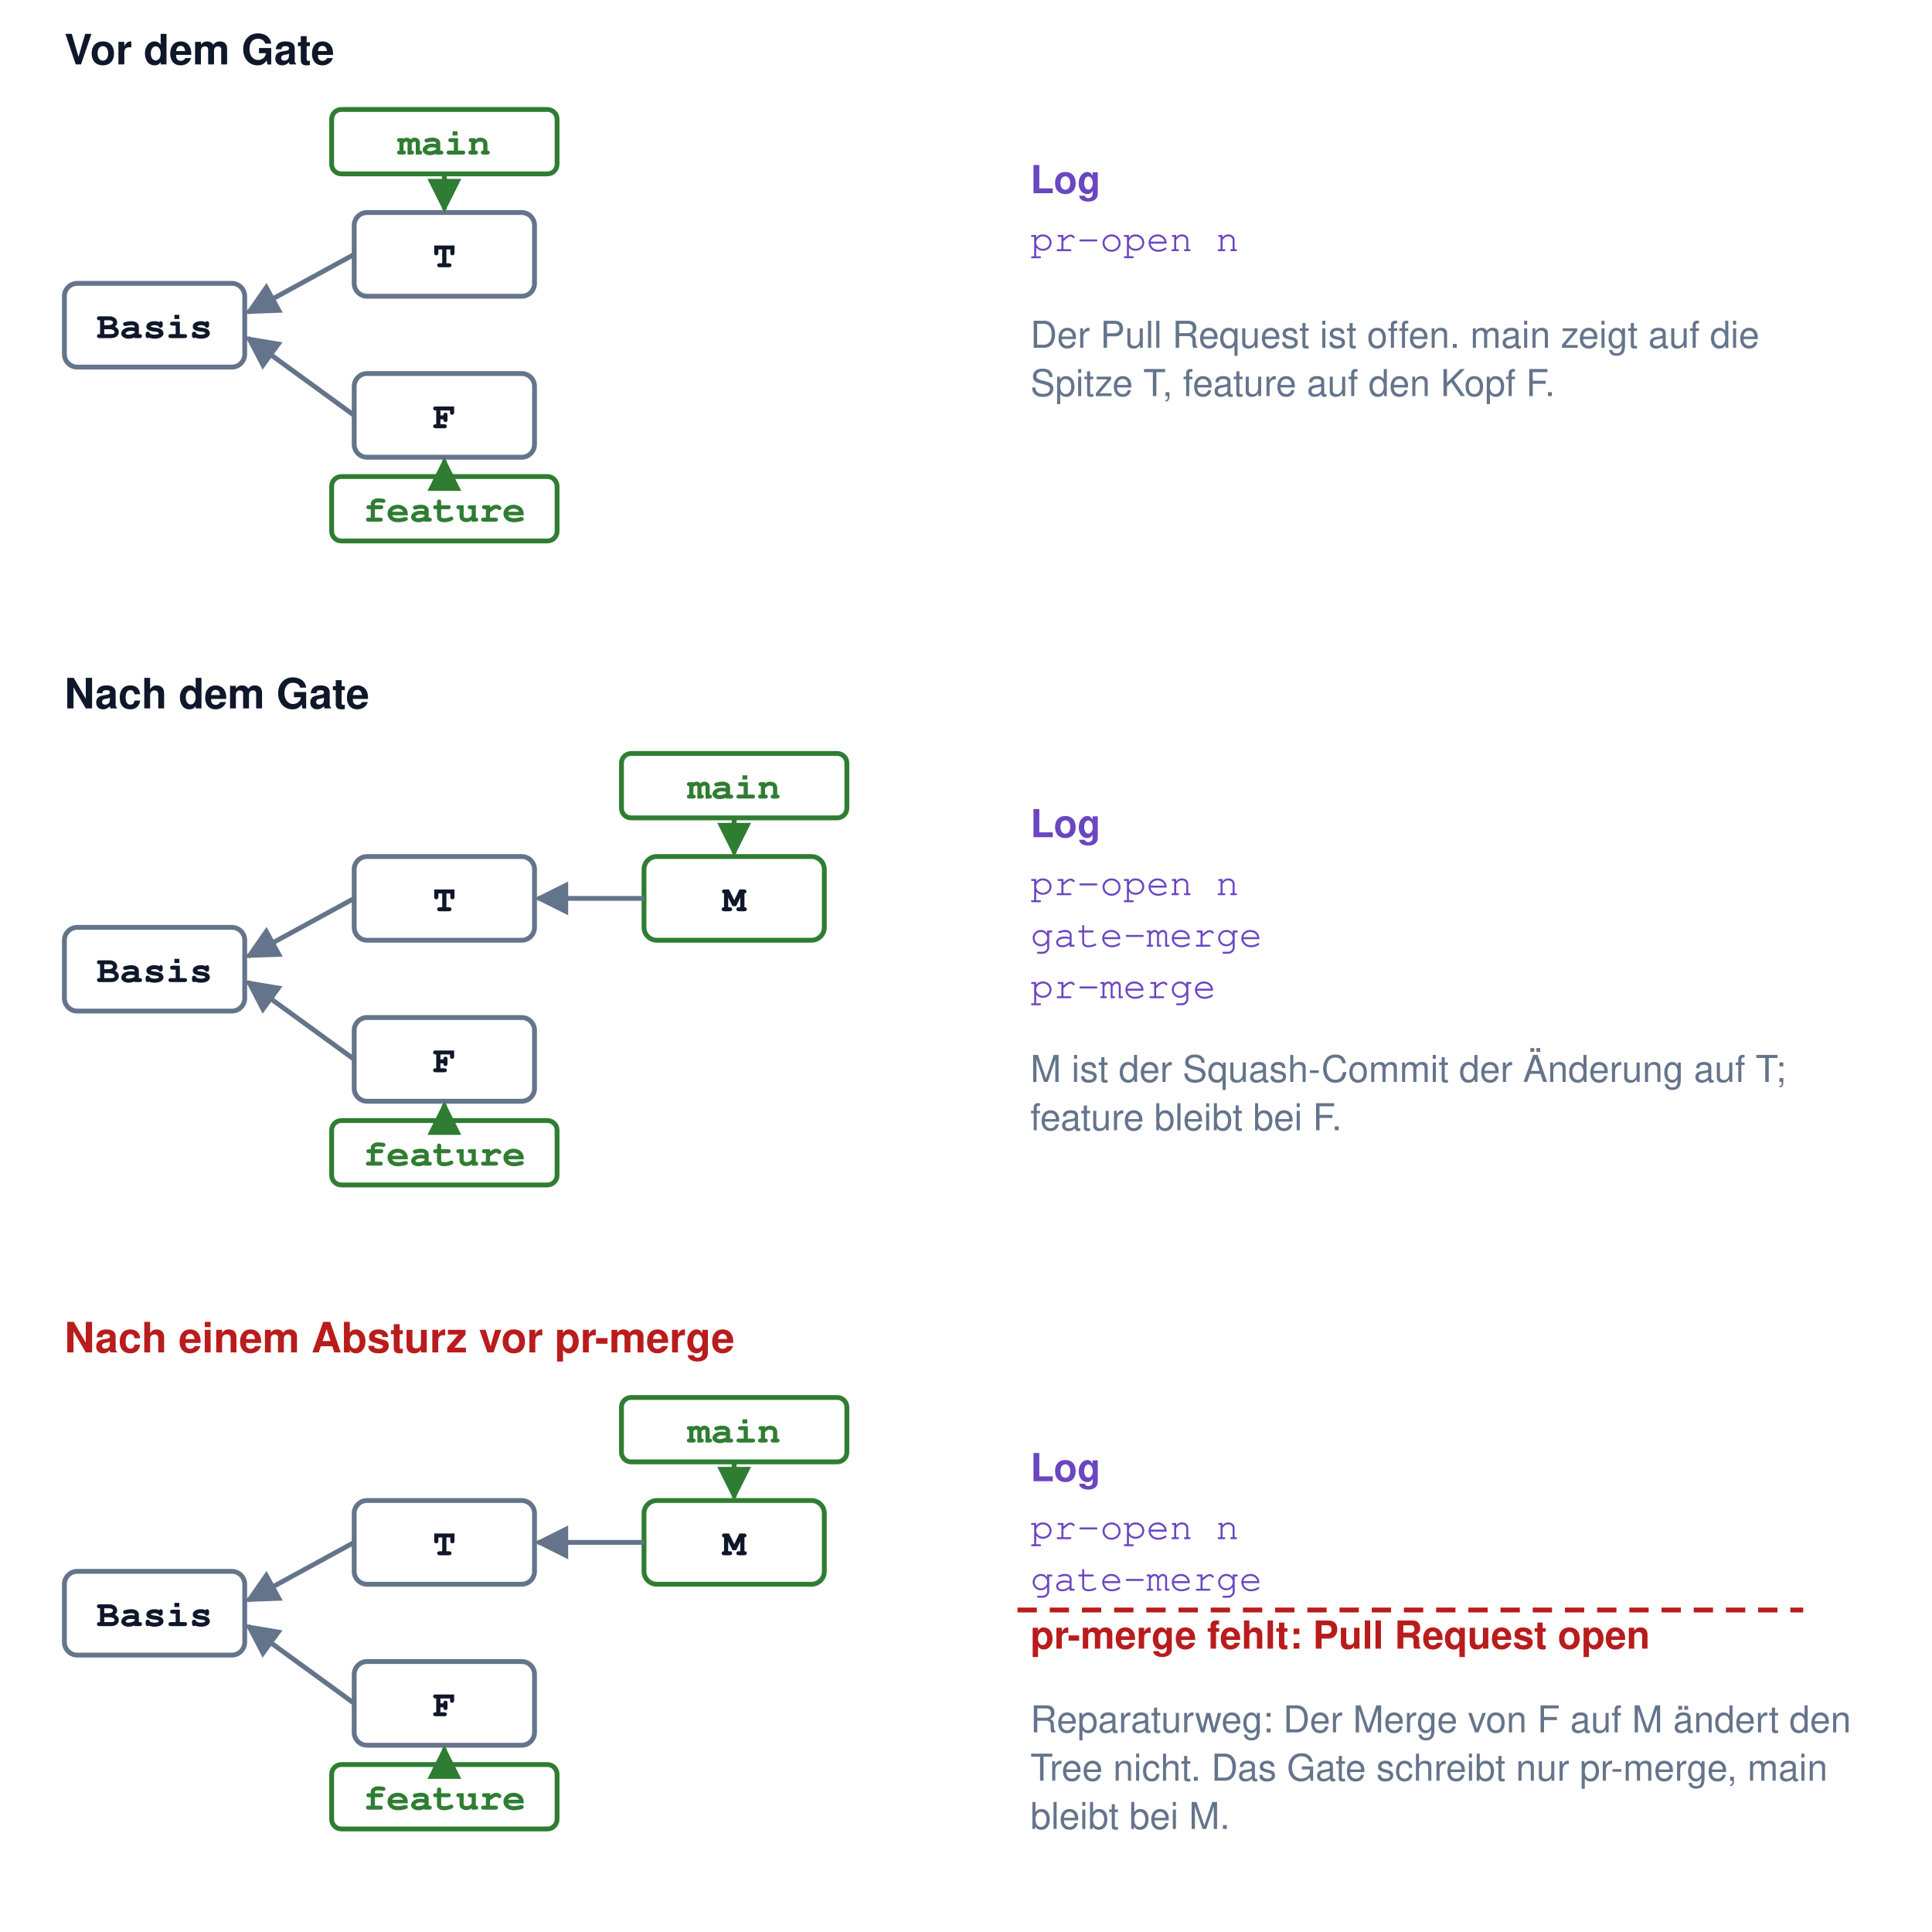
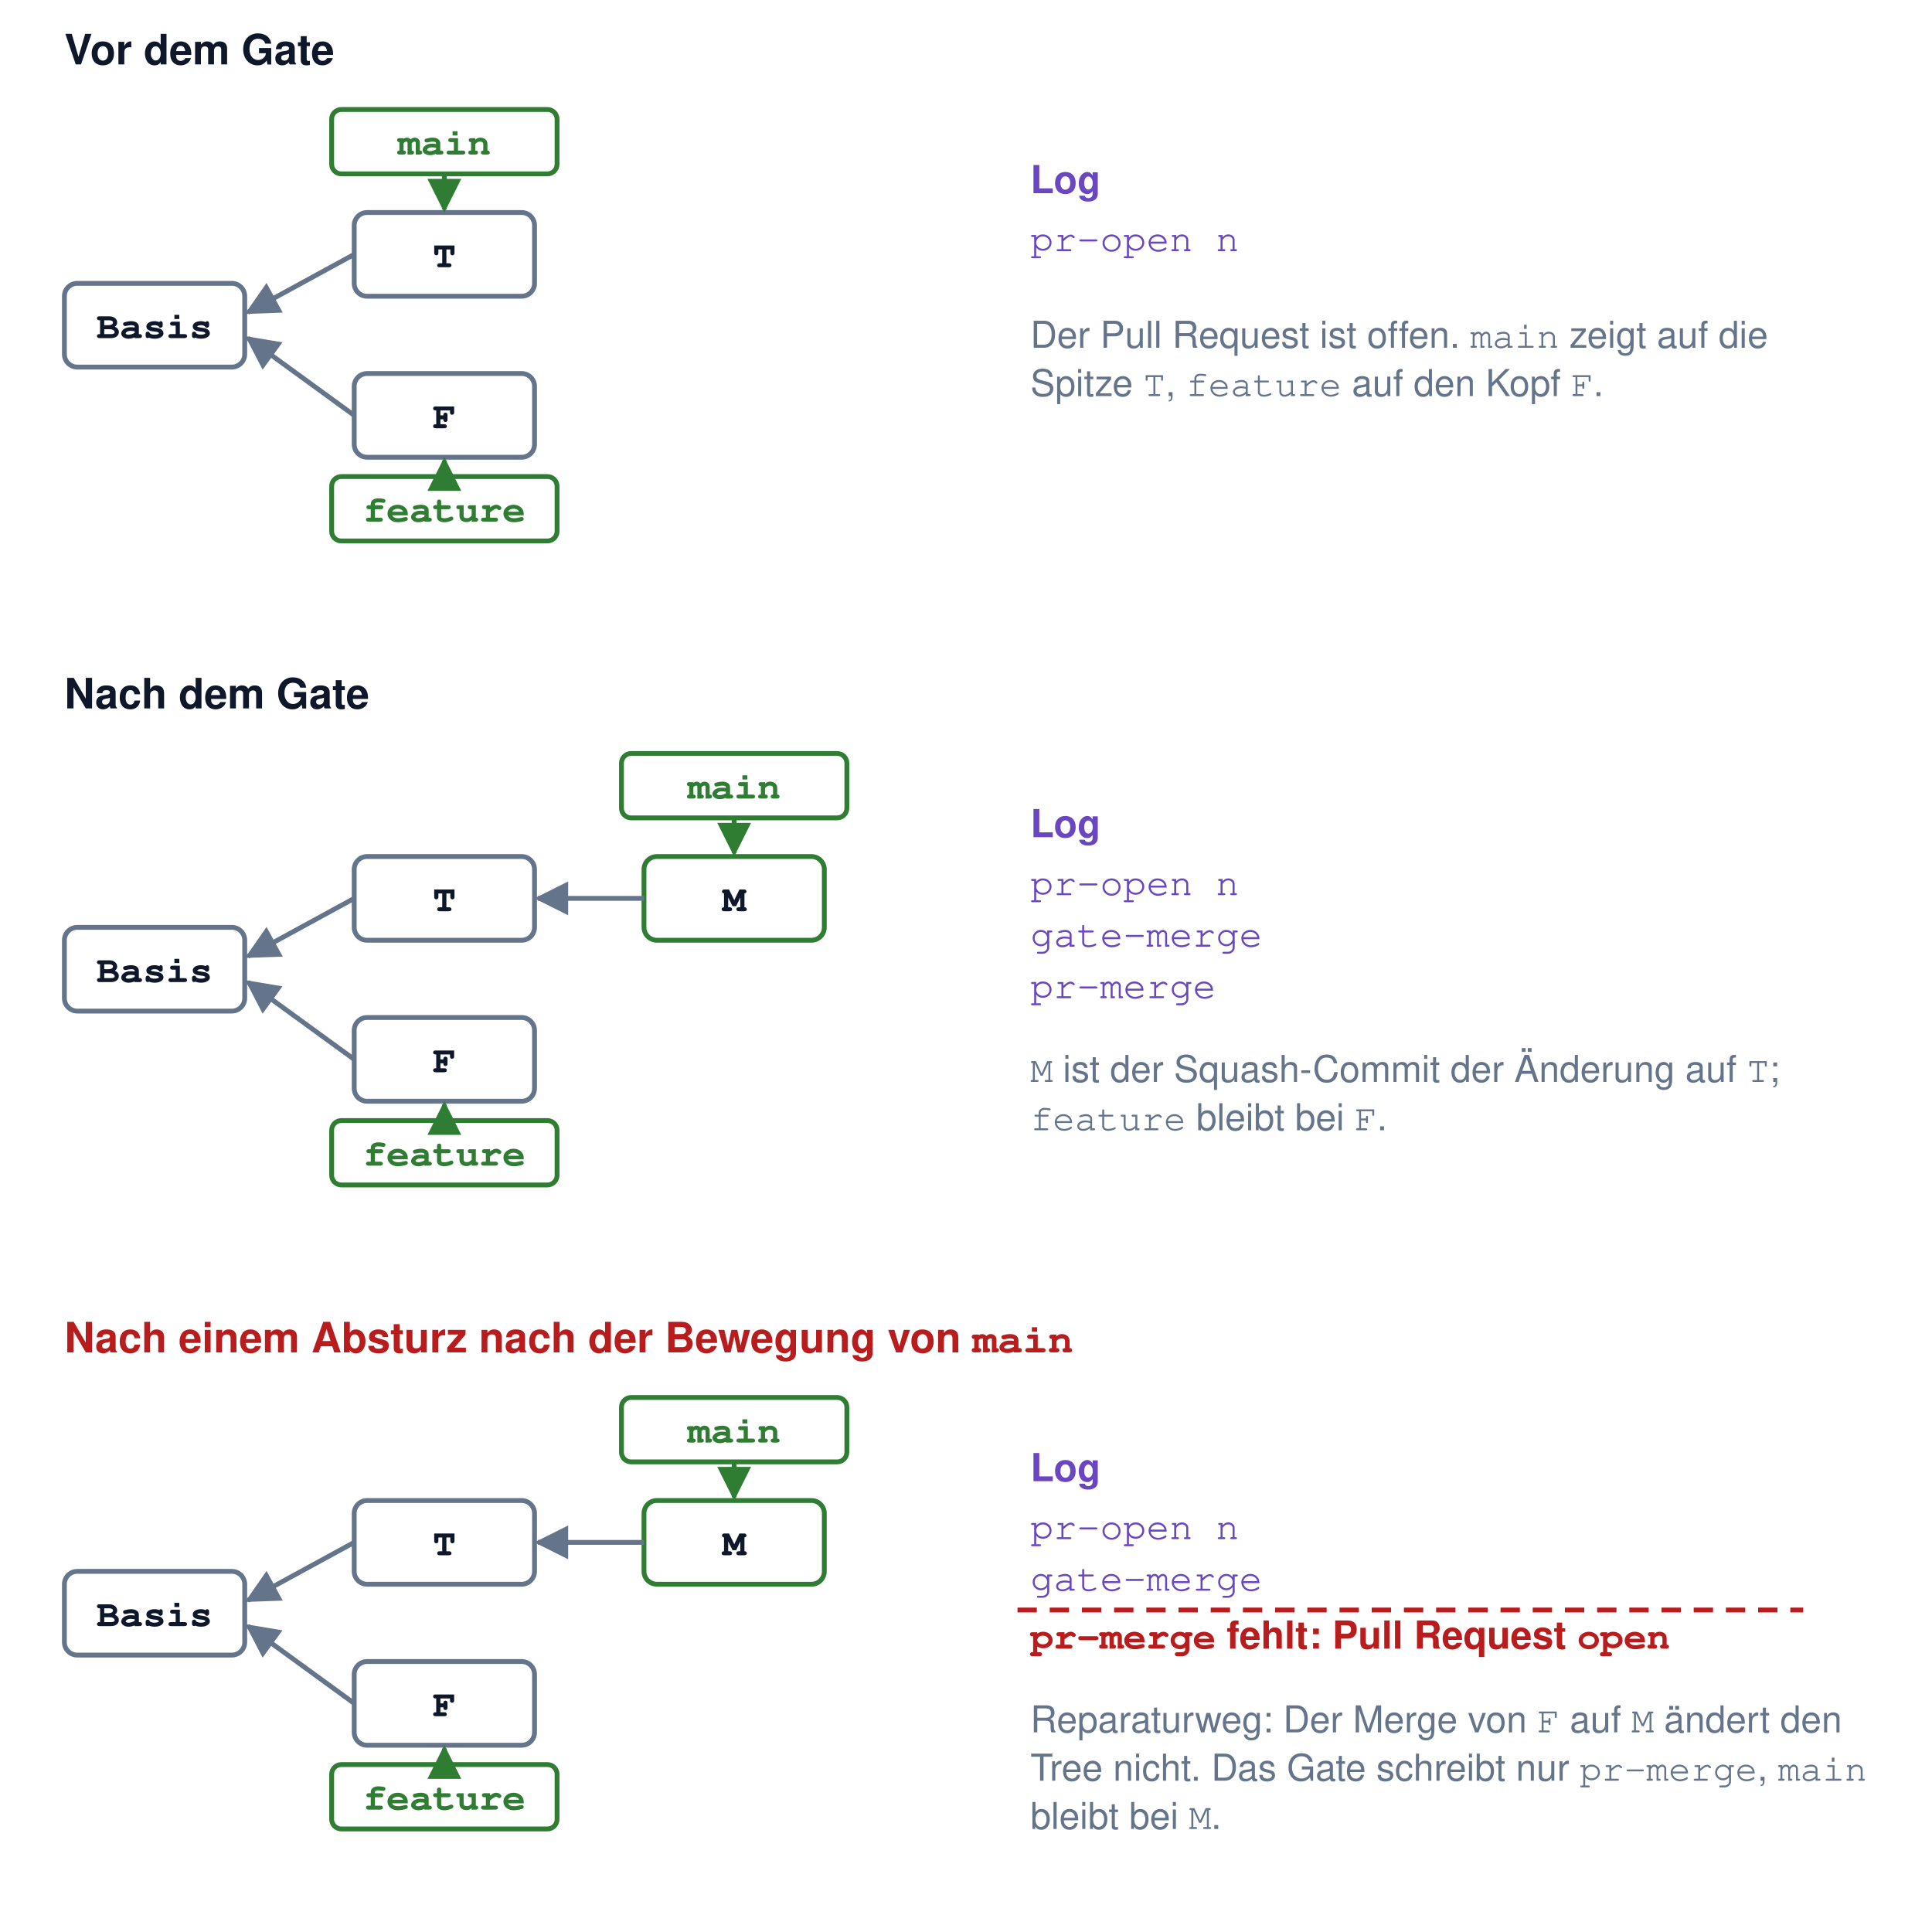
<svg xmlns="http://www.w3.org/2000/svg" viewBox="0 0 600 600" font-family="Helvetica, Arial, sans-serif">
  <defs>
    <marker id="arrow-slate" viewBox="0 0 10 10" refX="9" refY="5" markerWidth="7" markerHeight="7" orient="auto">
      <path d="M0,0 L10,5 L0,10 z" fill="#64748B" />
    </marker>
    <marker id="arrow-green" viewBox="0 0 10 10" refX="9" refY="5" markerWidth="7" markerHeight="7" orient="auto">
      <path d="M0,0 L10,5 L0,10 z" fill="#2F7D32" />
    </marker>
  </defs>
  <rect x="0" y="0" width="600" height="600" fill="#FFFFFF" />
  <text x="20" y="20" font-size="13" font-weight="bold" fill="#0F172A">Vor dem Gate</text>
  <rect x="20" y="88" width="56" height="26" rx="4" stroke="#64748B" stroke-width="1.5" fill="#FFFFFF" />
  <text x="48" y="105" font-size="12" font-family="Courier, monospace" font-weight="bold" text-anchor="middle" fill="#0F172A">Basis</text>
  <rect x="110" y="66" width="56" height="26" rx="4" stroke="#64748B" stroke-width="1.5" fill="#FFFFFF" />
  <text x="138" y="83" font-size="12" font-family="Courier, monospace" font-weight="bold" text-anchor="middle" fill="#0F172A">T</text>
  <rect x="110" y="116" width="56" height="26" rx="4" stroke="#64748B" stroke-width="1.5" fill="#FFFFFF" />
  <text x="138" y="133" font-size="12" font-family="Courier, monospace" font-weight="bold" text-anchor="middle" fill="#0F172A">F</text>
  <line x1="110" y1="79" x2="77" y2="97" stroke="#64748B" stroke-width="1.5" marker-end="url(#arrow-slate)" />
  <line x1="110" y1="129" x2="77" y2="105" stroke="#64748B" stroke-width="1.5" marker-end="url(#arrow-slate)" />
  <rect x="103" y="34" width="70" height="20" rx="3" stroke="#2F7D32" stroke-width="1.5" fill="#FFFFFF" />
  <text x="138" y="48" font-size="12" font-family="Courier, monospace" font-weight="bold" text-anchor="middle" fill="#2F7D32">main</text>
  <line x1="138" y1="54" x2="138" y2="65" stroke="#2F7D32" stroke-width="1.5" marker-end="url(#arrow-green)" />
  <rect x="103" y="148" width="70" height="20" rx="3" stroke="#2F7D32" stroke-width="1.5" fill="#FFFFFF" />
  <text x="138" y="162" font-size="12" font-family="Courier, monospace" font-weight="bold" text-anchor="middle" fill="#2F7D32">feature</text>
  <line x1="138" y1="148" x2="138" y2="143" stroke="#2F7D32" stroke-width="1.5" marker-end="url(#arrow-green)" />
  <text x="320" y="60" font-size="12" font-weight="bold" fill="#6B46C1">Log</text>
  <text x="320" y="78" font-size="12" font-family="Courier, monospace" fill="#6B46C1">pr-open n</text>
-   <text x="320" y="108" font-size="11.5" fill="#64748B">Der Pull Request ist offen. main zeigt auf die</text>
-   <text x="320" y="123" font-size="11.5" fill="#64748B">Spitze T, feature auf den Kopf F.</text>
+   <text x="320" y="108" font-size="11.5" fill="#64748B">Der Pull Request ist offen. <tspan font-family="Courier, monospace">main</tspan> zeigt auf die</text>
+   <text x="320" y="123" font-size="11.5" fill="#64748B">Spitze <tspan font-family="Courier, monospace">T</tspan>, <tspan font-family="Courier, monospace">feature</tspan> auf den Kopf <tspan font-family="Courier, monospace">F</tspan>.</text>
  <text x="20" y="220" font-size="13" font-weight="bold" fill="#0F172A">Nach dem Gate</text>
  <rect x="20" y="288" width="56" height="26" rx="4" stroke="#64748B" stroke-width="1.5" fill="#FFFFFF" />
  <text x="48" y="305" font-size="12" font-family="Courier, monospace" font-weight="bold" text-anchor="middle" fill="#0F172A">Basis</text>
  <rect x="110" y="266" width="56" height="26" rx="4" stroke="#64748B" stroke-width="1.5" fill="#FFFFFF" />
  <text x="138" y="283" font-size="12" font-family="Courier, monospace" font-weight="bold" text-anchor="middle" fill="#0F172A">T</text>
  <rect x="110" y="316" width="56" height="26" rx="4" stroke="#64748B" stroke-width="1.5" fill="#FFFFFF" />
  <text x="138" y="333" font-size="12" font-family="Courier, monospace" font-weight="bold" text-anchor="middle" fill="#0F172A">F</text>
  <line x1="110" y1="279" x2="77" y2="297" stroke="#64748B" stroke-width="1.5" marker-end="url(#arrow-slate)" />
  <line x1="110" y1="329" x2="77" y2="305" stroke="#64748B" stroke-width="1.5" marker-end="url(#arrow-slate)" />
  <rect x="200" y="266" width="56" height="26" rx="4" stroke="#2F7D32" stroke-width="1.5" fill="#FFFFFF" />
  <text x="228" y="283" font-size="12" font-family="Courier, monospace" font-weight="bold" text-anchor="middle" fill="#0F172A">M</text>
  <line x1="200" y1="279" x2="167" y2="279" stroke="#64748B" stroke-width="1.5" marker-end="url(#arrow-slate)" />
  <rect x="193" y="234" width="70" height="20" rx="3" stroke="#2F7D32" stroke-width="1.5" fill="#FFFFFF" />
  <text x="228" y="248" font-size="12" font-family="Courier, monospace" font-weight="bold" text-anchor="middle" fill="#2F7D32">main</text>
  <line x1="228" y1="254" x2="228" y2="265" stroke="#2F7D32" stroke-width="1.5" marker-end="url(#arrow-green)" />
  <rect x="103" y="348" width="70" height="20" rx="3" stroke="#2F7D32" stroke-width="1.5" fill="#FFFFFF" />
  <text x="138" y="362" font-size="12" font-family="Courier, monospace" font-weight="bold" text-anchor="middle" fill="#2F7D32">feature</text>
  <line x1="138" y1="348" x2="138" y2="343" stroke="#2F7D32" stroke-width="1.5" marker-end="url(#arrow-green)" />
  <text x="320" y="260" font-size="12" font-weight="bold" fill="#6B46C1">Log</text>
  <text x="320" y="278" font-size="12" font-family="Courier, monospace" fill="#6B46C1">pr-open n</text>
  <text x="320" y="294" font-size="12" font-family="Courier, monospace" fill="#6B46C1">gate-merge</text>
  <text x="320" y="310" font-size="12" font-family="Courier, monospace" fill="#6B46C1">pr-merge</text>
-   <text x="320" y="336" font-size="11.5" fill="#64748B">M ist der Squash-Commit der Änderung auf T;</text>
-   <text x="320" y="351" font-size="11.5" fill="#64748B">feature bleibt bei F.</text>
-   <text x="20" y="420" font-size="13" font-weight="bold" fill="#B91C1C">Nach einem Absturz vor pr-merge</text>
+   <text x="320" y="336" font-size="11.5" fill="#64748B">
+     <tspan font-family="Courier, monospace">M</tspan> ist der Squash-Commit der Änderung auf <tspan font-family="Courier, monospace">T</tspan>;</text>
+   <text x="320" y="351" font-size="11.5" fill="#64748B">
+     <tspan font-family="Courier, monospace">feature</tspan> bleibt bei <tspan font-family="Courier, monospace">F</tspan>.</text>
+   <text x="20" y="420" font-size="13" font-weight="bold" fill="#B91C1C">Nach einem Absturz nach der Bewegung von <tspan font-family="Courier, monospace">main</tspan>
+   </text>
  <rect x="20" y="488" width="56" height="26" rx="4" stroke="#64748B" stroke-width="1.5" fill="#FFFFFF" />
  <text x="48" y="505" font-size="12" font-family="Courier, monospace" font-weight="bold" text-anchor="middle" fill="#0F172A">Basis</text>
  <rect x="110" y="466" width="56" height="26" rx="4" stroke="#64748B" stroke-width="1.5" fill="#FFFFFF" />
  <text x="138" y="483" font-size="12" font-family="Courier, monospace" font-weight="bold" text-anchor="middle" fill="#0F172A">T</text>
  <rect x="110" y="516" width="56" height="26" rx="4" stroke="#64748B" stroke-width="1.5" fill="#FFFFFF" />
  <text x="138" y="533" font-size="12" font-family="Courier, monospace" font-weight="bold" text-anchor="middle" fill="#0F172A">F</text>
  <line x1="110" y1="479" x2="77" y2="497" stroke="#64748B" stroke-width="1.5" marker-end="url(#arrow-slate)" />
  <line x1="110" y1="529" x2="77" y2="505" stroke="#64748B" stroke-width="1.5" marker-end="url(#arrow-slate)" />
  <rect x="200" y="466" width="56" height="26" rx="4" stroke="#2F7D32" stroke-width="1.5" fill="#FFFFFF" />
  <text x="228" y="483" font-size="12" font-family="Courier, monospace" font-weight="bold" text-anchor="middle" fill="#0F172A">M</text>
  <line x1="200" y1="479" x2="167" y2="479" stroke="#64748B" stroke-width="1.5" marker-end="url(#arrow-slate)" />
  <rect x="193" y="434" width="70" height="20" rx="3" stroke="#2F7D32" stroke-width="1.5" fill="#FFFFFF" />
  <text x="228" y="448" font-size="12" font-family="Courier, monospace" font-weight="bold" text-anchor="middle" fill="#2F7D32">main</text>
  <line x1="228" y1="454" x2="228" y2="465" stroke="#2F7D32" stroke-width="1.5" marker-end="url(#arrow-green)" />
  <rect x="103" y="548" width="70" height="20" rx="3" stroke="#2F7D32" stroke-width="1.5" fill="#FFFFFF" />
  <text x="138" y="562" font-size="12" font-family="Courier, monospace" font-weight="bold" text-anchor="middle" fill="#2F7D32">feature</text>
  <line x1="138" y1="548" x2="138" y2="543" stroke="#2F7D32" stroke-width="1.5" marker-end="url(#arrow-green)" />
  <text x="320" y="460" font-size="12" font-weight="bold" fill="#6B46C1">Log</text>
  <text x="320" y="478" font-size="12" font-family="Courier, monospace" fill="#6B46C1">pr-open n</text>
  <text x="320" y="494" font-size="12" font-family="Courier, monospace" fill="#6B46C1">gate-merge</text>
-   <text x="320" y="512" font-size="12" font-weight="bold" fill="#B91C1C">pr-merge fehlt: Pull Request open</text>
+   <text x="320" y="512" font-size="12" font-weight="bold" fill="#B91C1C">
+     <tspan font-family="Courier, monospace">pr-merge</tspan> fehlt: Pull Request <tspan font-family="Courier, monospace">open</tspan>
+   </text>
  <line x1="316" y1="500" x2="560" y2="500" stroke="#B91C1C" stroke-width="1.5" stroke-dasharray="6 4" />
-   <text x="320" y="538" font-size="11.5" fill="#64748B">Reparaturweg: Der Merge von F auf M ändert den</text>
-   <text x="320" y="553" font-size="11.5" fill="#64748B">Tree nicht. Das Gate schreibt nur pr-merge, main</text>
-   <text x="320" y="568" font-size="11.5" fill="#64748B">bleibt bei M.</text>
+   <text x="320" y="538" font-size="11.5" fill="#64748B">Reparaturweg: Der Merge von <tspan font-family="Courier, monospace">F</tspan> auf <tspan font-family="Courier, monospace">M</tspan> ändert den</text>
+   <text x="320" y="553" font-size="11.5" fill="#64748B">Tree nicht. Das Gate schreibt nur <tspan font-family="Courier, monospace">pr-merge</tspan>, <tspan font-family="Courier, monospace">main</tspan>
+   </text>
+   <text x="320" y="568" font-size="11.5" fill="#64748B">bleibt bei <tspan font-family="Courier, monospace">M</tspan>.</text>
</svg>
